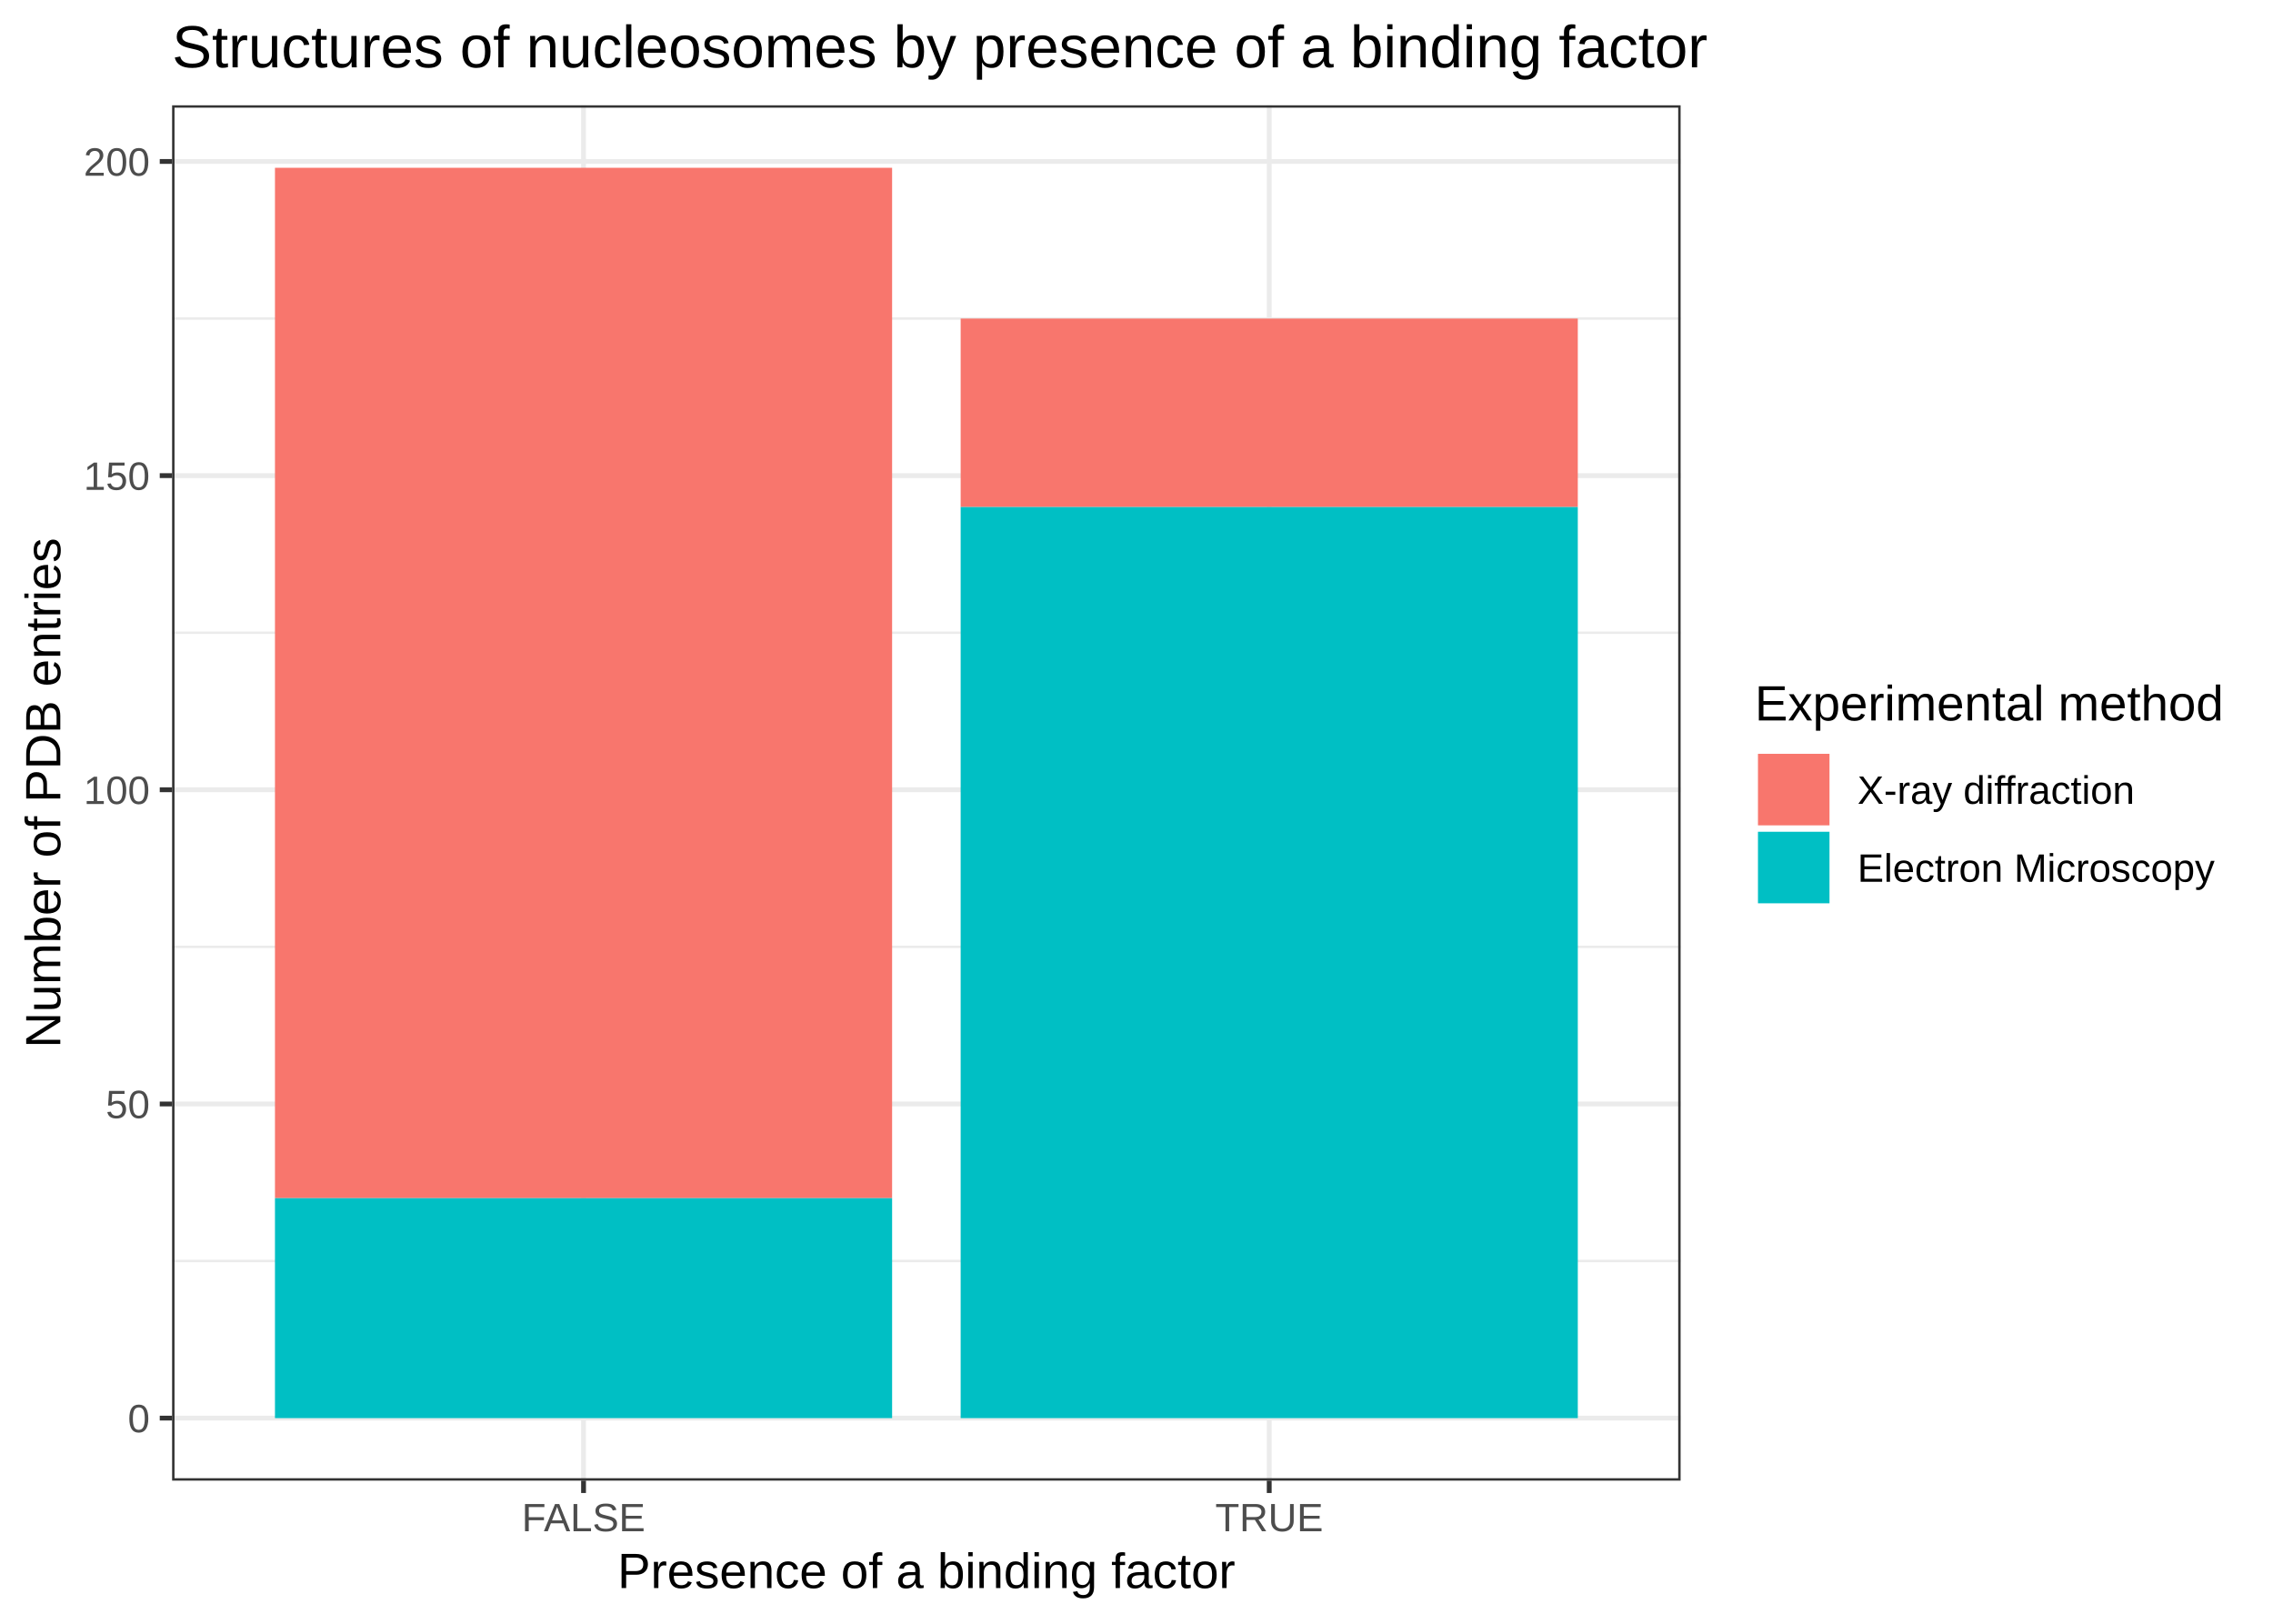
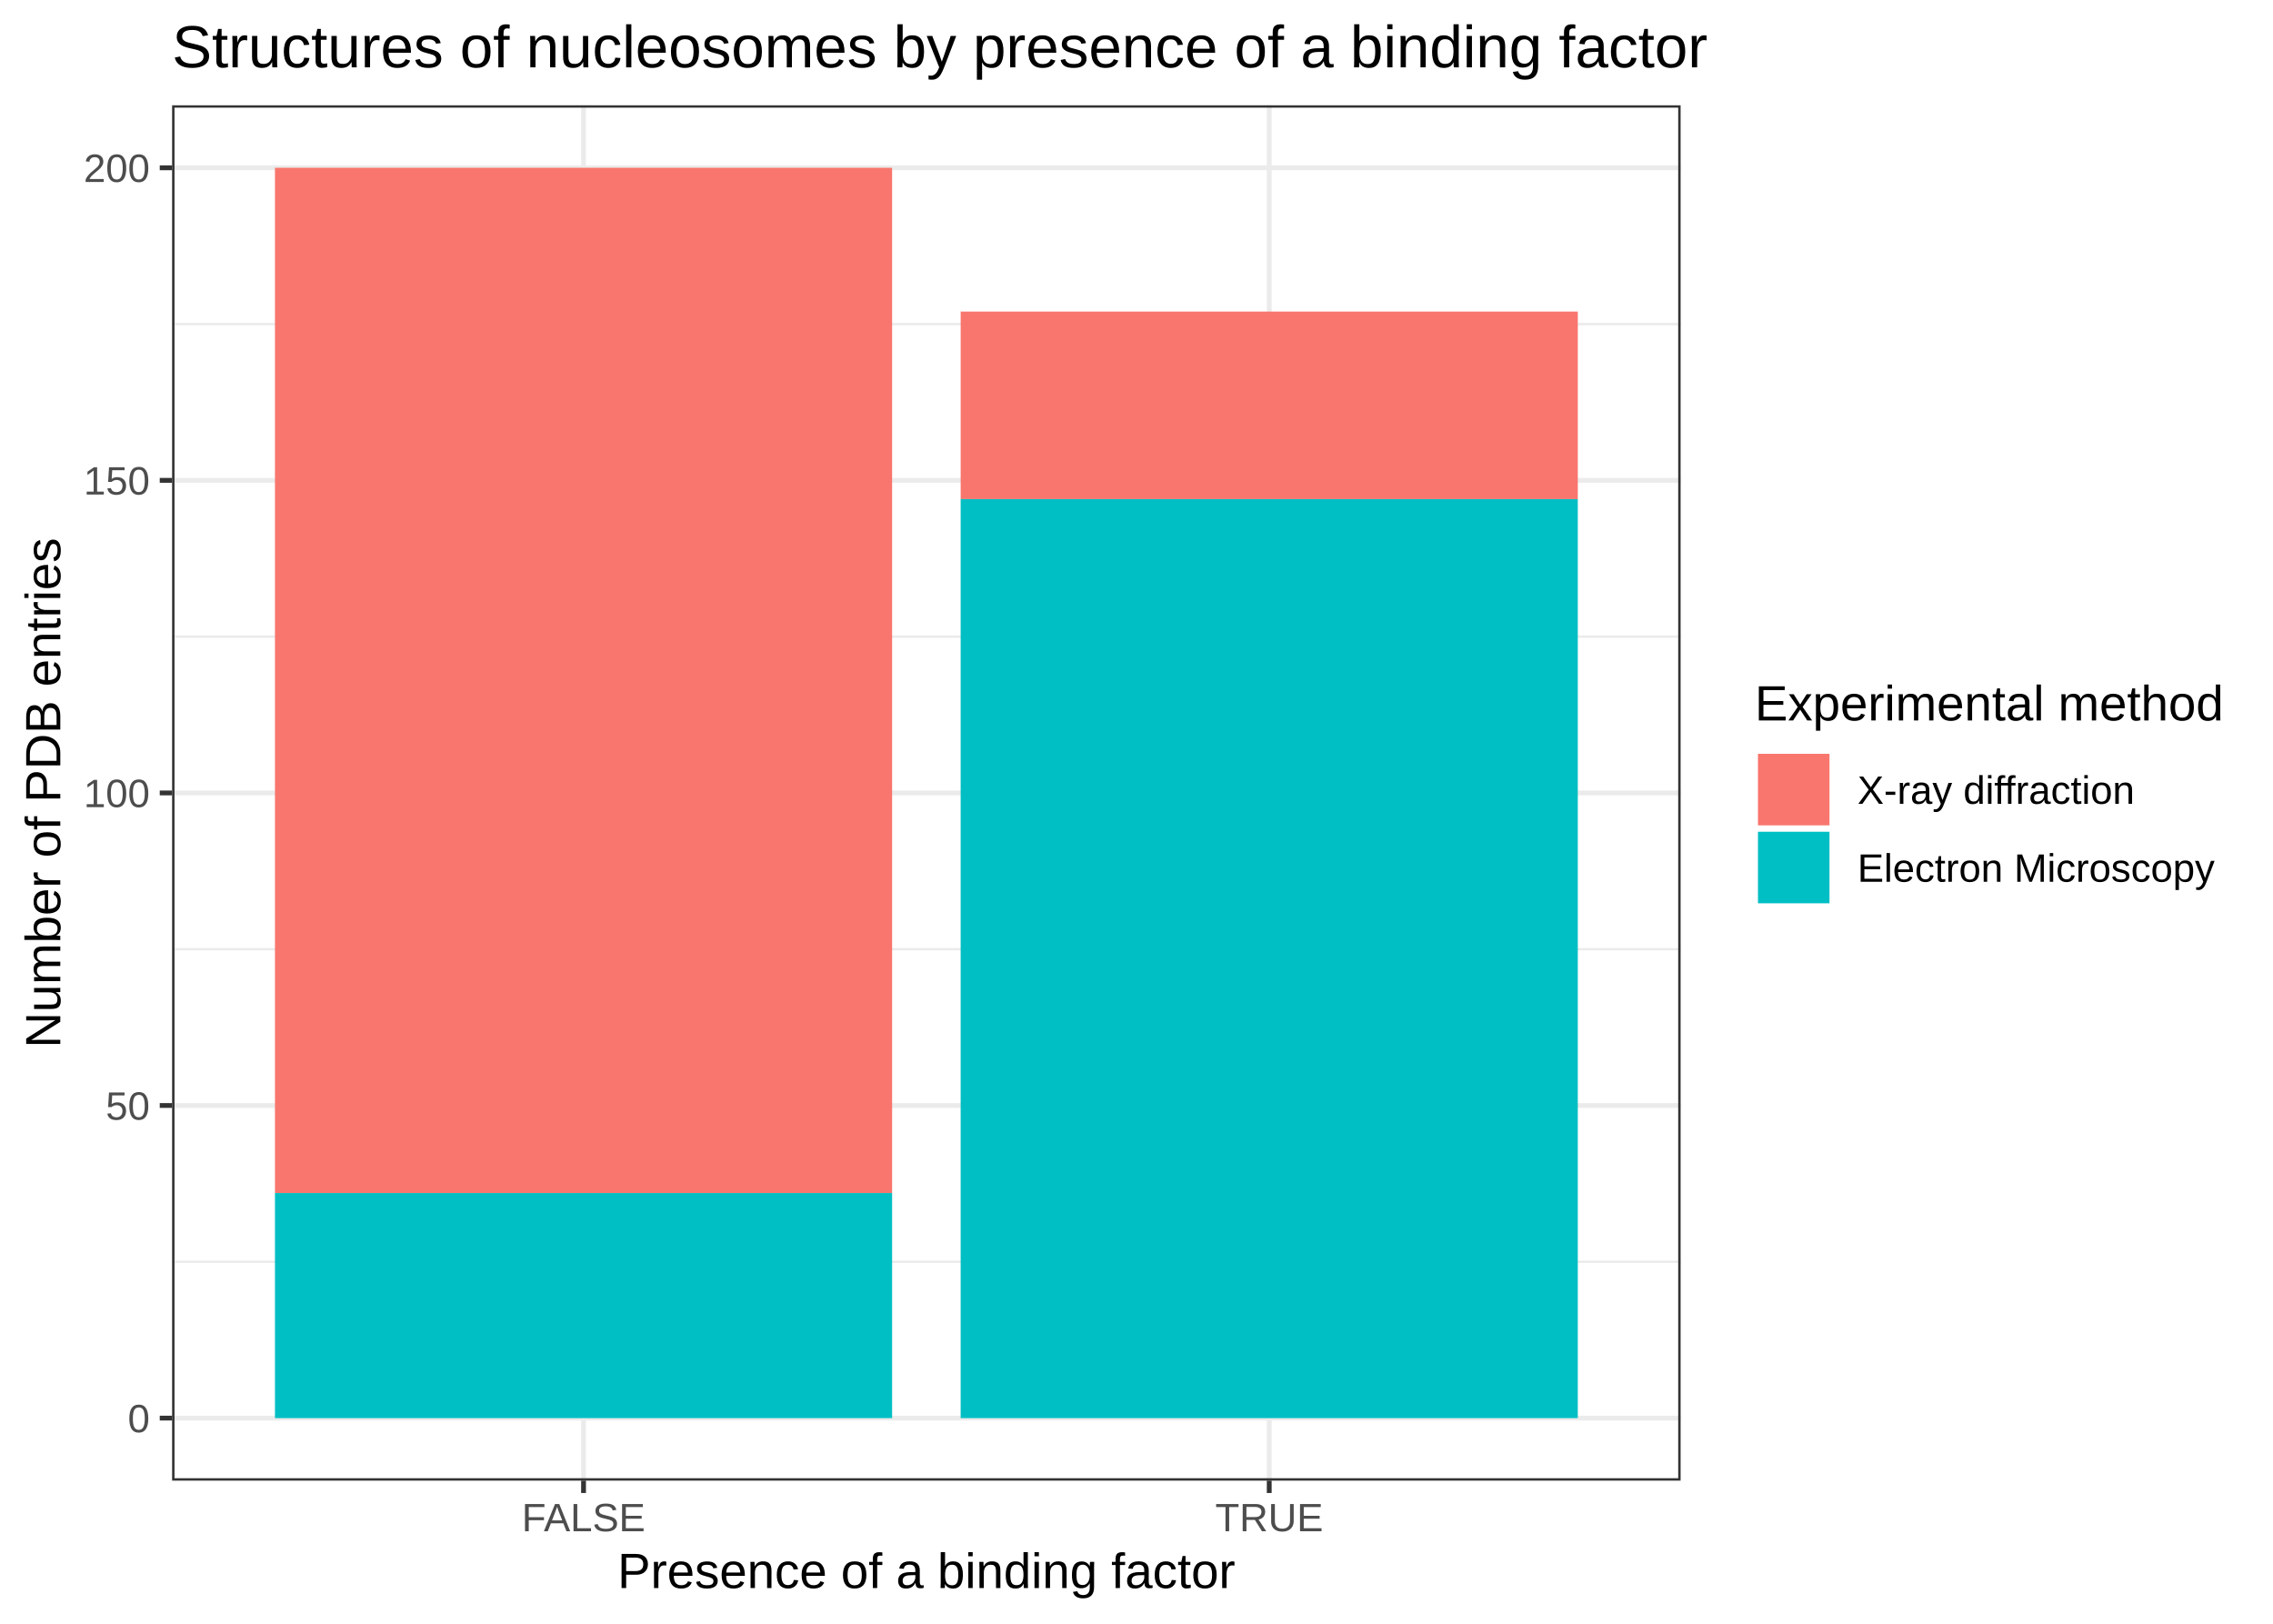
<svg xmlns="http://www.w3.org/2000/svg" class="svglite" width="504.00pt" height="360.00pt" viewBox="0 0 504.00 360.00">
  <defs>
    <style type="text/css">
    .svglite line, .svglite polyline, .svglite polygon, .svglite path, .svglite rect, .svglite circle {
      fill: none;
      stroke: #000000;
      stroke-linecap: round;
      stroke-linejoin: round;
      stroke-miterlimit: 10.00;
    }
  </style>
  </defs>
  <rect width="100%" height="100%" style="stroke: none; fill: #FFFFFF;" />
  <defs>
    <clipPath id="cpMC4wMHw1MDQuMDB8MC4wMHwzNjAuMDA=">
      <rect x="0.00" y="0.00" width="504.00" height="360.00" />
    </clipPath>
  </defs>
  <g clip-path="url(#cpMC4wMHw1MDQuMDB8MC4wMHwzNjAuMDA=)">
    <rect x="0.00" y="0.00" width="504.00" height="360.00" style="stroke-width: 1.07; stroke: #FFFFFF; fill: #FFFFFF;" />
  </g>
  <defs>
    <clipPath id="cpMzguMTZ8MzcyLjY1fDIzLjM0fDMyOC4yNw==">
      <rect x="38.16" y="23.34" width="334.49" height="304.93" />
    </clipPath>
  </defs>
  <g clip-path="url(#cpMzguMTZ8MzcyLjY1fDIzLjM0fDMyOC4yNw==)">
    <rect x="38.16" y="23.34" width="334.49" height="304.93" style="stroke-width: 1.07; stroke: none; fill: #FFFFFF;" />
-     <polyline points="38.16,279.58 372.65,279.58 " style="stroke-width: 0.53; stroke: #EBEBEB; stroke-linecap: butt;" />
-     <polyline points="38.16,209.93 372.65,209.93 " style="stroke-width: 0.53; stroke: #EBEBEB; stroke-linecap: butt;" />
-     <polyline points="38.16,140.28 372.65,140.28 " style="stroke-width: 0.53; stroke: #EBEBEB; stroke-linecap: butt;" />
-     <polyline points="38.16,70.63 372.65,70.63 " style="stroke-width: 0.53; stroke: #EBEBEB; stroke-linecap: butt;" />
+     <polyline points="38.16,279.75 372.65,279.75 " style="stroke-width: 0.53; stroke: #EBEBEB; stroke-linecap: butt;" />
+     <polyline points="38.16,210.45 372.65,210.45 " style="stroke-width: 0.53; stroke: #EBEBEB; stroke-linecap: butt;" />
+     <polyline points="38.16,141.15 372.65,141.15 " style="stroke-width: 0.53; stroke: #EBEBEB; stroke-linecap: butt;" />
+     <polyline points="38.16,71.85 372.65,71.85 " style="stroke-width: 0.53; stroke: #EBEBEB; stroke-linecap: butt;" />
    <polyline points="38.16,314.41 372.65,314.41 " style="stroke-width: 1.07; stroke: #EBEBEB; stroke-linecap: butt;" />
-     <polyline points="38.16,244.76 372.65,244.76 " style="stroke-width: 1.07; stroke: #EBEBEB; stroke-linecap: butt;" />
-     <polyline points="38.16,175.10 372.65,175.10 " style="stroke-width: 1.07; stroke: #EBEBEB; stroke-linecap: butt;" />
-     <polyline points="38.16,105.45 372.65,105.45 " style="stroke-width: 1.07; stroke: #EBEBEB; stroke-linecap: butt;" />
-     <polyline points="38.16,35.80 372.65,35.80 " style="stroke-width: 1.07; stroke: #EBEBEB; stroke-linecap: butt;" />
+     <polyline points="38.16,245.10 372.65,245.10 " style="stroke-width: 1.07; stroke: #EBEBEB; stroke-linecap: butt;" />
+     <polyline points="38.16,175.80 372.65,175.80 " style="stroke-width: 1.07; stroke: #EBEBEB; stroke-linecap: butt;" />
+     <polyline points="38.16,106.50 372.65,106.50 " style="stroke-width: 1.07; stroke: #EBEBEB; stroke-linecap: butt;" />
+     <polyline points="38.16,37.20 372.65,37.20 " style="stroke-width: 1.07; stroke: #EBEBEB; stroke-linecap: butt;" />
    <polyline points="129.39,328.27 129.39,23.34 " style="stroke-width: 1.07; stroke: #EBEBEB; stroke-linecap: butt;" />
    <polyline points="281.43,328.27 281.43,23.34 " style="stroke-width: 1.07; stroke: #EBEBEB; stroke-linecap: butt;" />
-     <rect x="60.97" y="37.20" width="136.84" height="228.45" style="stroke-width: 1.07; stroke: none; stroke-linecap: square; stroke-linejoin: miter; fill: #F8766D;" />
-     <rect x="60.97" y="265.65" width="136.84" height="48.76" style="stroke-width: 1.07; stroke: none; stroke-linecap: square; stroke-linejoin: miter; fill: #00BFC4;" />
-     <rect x="213.01" y="70.63" width="136.84" height="41.79" style="stroke-width: 1.07; stroke: none; stroke-linecap: square; stroke-linejoin: miter; fill: #F8766D;" />
-     <rect x="213.01" y="112.42" width="136.84" height="201.99" style="stroke-width: 1.07; stroke: none; stroke-linecap: square; stroke-linejoin: miter; fill: #00BFC4;" />
+     <rect x="60.97" y="37.20" width="136.84" height="227.31" style="stroke-width: 1.07; stroke: none; stroke-linecap: square; stroke-linejoin: miter; fill: #F8766D;" />
+     <rect x="60.97" y="264.51" width="136.84" height="49.90" style="stroke-width: 1.07; stroke: none; stroke-linecap: square; stroke-linejoin: miter; fill: #00BFC4;" />
+     <rect x="213.01" y="69.08" width="136.84" height="41.58" style="stroke-width: 1.07; stroke: none; stroke-linecap: square; stroke-linejoin: miter; fill: #F8766D;" />
+     <rect x="213.01" y="110.66" width="136.84" height="203.75" style="stroke-width: 1.07; stroke: none; stroke-linecap: square; stroke-linejoin: miter; fill: #00BFC4;" />
    <rect x="38.16" y="23.34" width="334.49" height="304.93" style="stroke-width: 1.07; stroke: #333333;" />
  </g>
  <g clip-path="url(#cpMC4wMHw1MDQuMDB8MC4wMHwzNjAuMDA=)">
    <text x="33.23" y="317.56" text-anchor="end" style="font-size: 8.80px; fill: #4D4D4D; font-family: Arial;" textLength="4.90px" lengthAdjust="spacingAndGlyphs">0</text>
-     <text x="33.23" y="247.91" text-anchor="end" style="font-size: 8.80px; fill: #4D4D4D; font-family: Arial;" textLength="9.79px" lengthAdjust="spacingAndGlyphs">50</text>
-     <text x="33.23" y="178.26" text-anchor="end" style="font-size: 8.80px; fill: #4D4D4D; font-family: Arial;" textLength="14.69px" lengthAdjust="spacingAndGlyphs">100</text>
-     <text x="33.23" y="108.61" text-anchor="end" style="font-size: 8.80px; fill: #4D4D4D; font-family: Arial;" textLength="14.69px" lengthAdjust="spacingAndGlyphs">150</text>
-     <text x="33.23" y="38.96" text-anchor="end" style="font-size: 8.80px; fill: #4D4D4D; font-family: Arial;" textLength="14.69px" lengthAdjust="spacingAndGlyphs">200</text>
+     <text x="33.23" y="248.26" text-anchor="end" style="font-size: 8.80px; fill: #4D4D4D; font-family: Arial;" textLength="9.79px" lengthAdjust="spacingAndGlyphs">50</text>
+     <text x="33.23" y="178.95" text-anchor="end" style="font-size: 8.80px; fill: #4D4D4D; font-family: Arial;" textLength="14.69px" lengthAdjust="spacingAndGlyphs">100</text>
+     <text x="33.23" y="109.65" text-anchor="end" style="font-size: 8.80px; fill: #4D4D4D; font-family: Arial;" textLength="14.69px" lengthAdjust="spacingAndGlyphs">150</text>
+     <text x="33.23" y="40.35" text-anchor="end" style="font-size: 8.80px; fill: #4D4D4D; font-family: Arial;" textLength="14.69px" lengthAdjust="spacingAndGlyphs">200</text>
    <polyline points="35.42,314.41 38.16,314.41 " style="stroke-width: 1.07; stroke: #333333; stroke-linecap: butt;" />
-     <polyline points="35.42,244.76 38.16,244.76 " style="stroke-width: 1.07; stroke: #333333; stroke-linecap: butt;" />
-     <polyline points="35.42,175.10 38.16,175.10 " style="stroke-width: 1.07; stroke: #333333; stroke-linecap: butt;" />
-     <polyline points="35.42,105.45 38.16,105.45 " style="stroke-width: 1.07; stroke: #333333; stroke-linecap: butt;" />
-     <polyline points="35.42,35.80 38.16,35.80 " style="stroke-width: 1.07; stroke: #333333; stroke-linecap: butt;" />
+     <polyline points="35.42,245.10 38.16,245.10 " style="stroke-width: 1.07; stroke: #333333; stroke-linecap: butt;" />
+     <polyline points="35.42,175.80 38.16,175.80 " style="stroke-width: 1.07; stroke: #333333; stroke-linecap: butt;" />
+     <polyline points="35.42,106.50 38.16,106.50 " style="stroke-width: 1.07; stroke: #333333; stroke-linecap: butt;" />
+     <polyline points="35.42,37.20 38.16,37.20 " style="stroke-width: 1.07; stroke: #333333; stroke-linecap: butt;" />
    <polyline points="129.39,331.01 129.39,328.27 " style="stroke-width: 1.07; stroke: #333333; stroke-linecap: butt;" />
    <polyline points="281.43,331.01 281.43,328.27 " style="stroke-width: 1.07; stroke: #333333; stroke-linecap: butt;" />
    <text x="129.39" y="339.50" text-anchor="middle" style="font-size: 8.80px; fill: #4D4D4D; font-family: Arial;" textLength="27.87px" lengthAdjust="spacingAndGlyphs">FALSE</text>
    <text x="281.43" y="339.50" text-anchor="middle" style="font-size: 8.80px; fill: #4D4D4D; font-family: Arial;" textLength="23.94px" lengthAdjust="spacingAndGlyphs">TRUE</text>
    <text x="205.41" y="352.09" text-anchor="middle" style="font-size: 11.00px; font-family: Arial;" textLength="136.98px" lengthAdjust="spacingAndGlyphs">Presence of a binding factor</text>
    <text transform="translate(13.37,175.80) rotate(-90)" text-anchor="middle" style="font-size: 11.00px; font-family: Arial;" textLength="113.10px" lengthAdjust="spacingAndGlyphs">Number of PDB entries</text>
    <rect x="383.61" y="145.14" width="114.91" height="61.32" style="stroke-width: 1.07; stroke: none; fill: #FFFFFF;" />
    <text x="389.09" y="159.73" style="font-size: 11.00px; font-family: Arial;" textLength="103.95px" lengthAdjust="spacingAndGlyphs">Experimental method</text>
    <rect x="389.09" y="166.42" width="17.28" height="17.28" style="stroke-width: 1.07; stroke: none; fill: #FFFFFF;" />
    <rect x="389.80" y="167.13" width="15.86" height="15.86" style="stroke-width: 1.07; stroke: none; stroke-linecap: square; stroke-linejoin: miter; fill: #F8766D;" />
    <rect x="389.09" y="183.70" width="17.28" height="17.28" style="stroke-width: 1.07; stroke: none; fill: #FFFFFF;" />
    <rect x="389.80" y="184.41" width="15.86" height="15.86" style="stroke-width: 1.07; stroke: none; stroke-linecap: square; stroke-linejoin: miter; fill: #00BFC4;" />
    <text x="411.85" y="178.22" style="font-size: 8.80px; font-family: Arial;" textLength="61.60px" lengthAdjust="spacingAndGlyphs">X-ray diffraction</text>
    <text x="411.85" y="195.50" style="font-size: 8.80px; font-family: Arial;" textLength="79.21px" lengthAdjust="spacingAndGlyphs">Electron Microscopy</text>
    <text x="38.16" y="14.94" style="font-size: 13.20px; font-family: Arial;" textLength="340.23px" lengthAdjust="spacingAndGlyphs">Structures of nucleosomes by presence of a binding factor</text>
  </g>
</svg>
